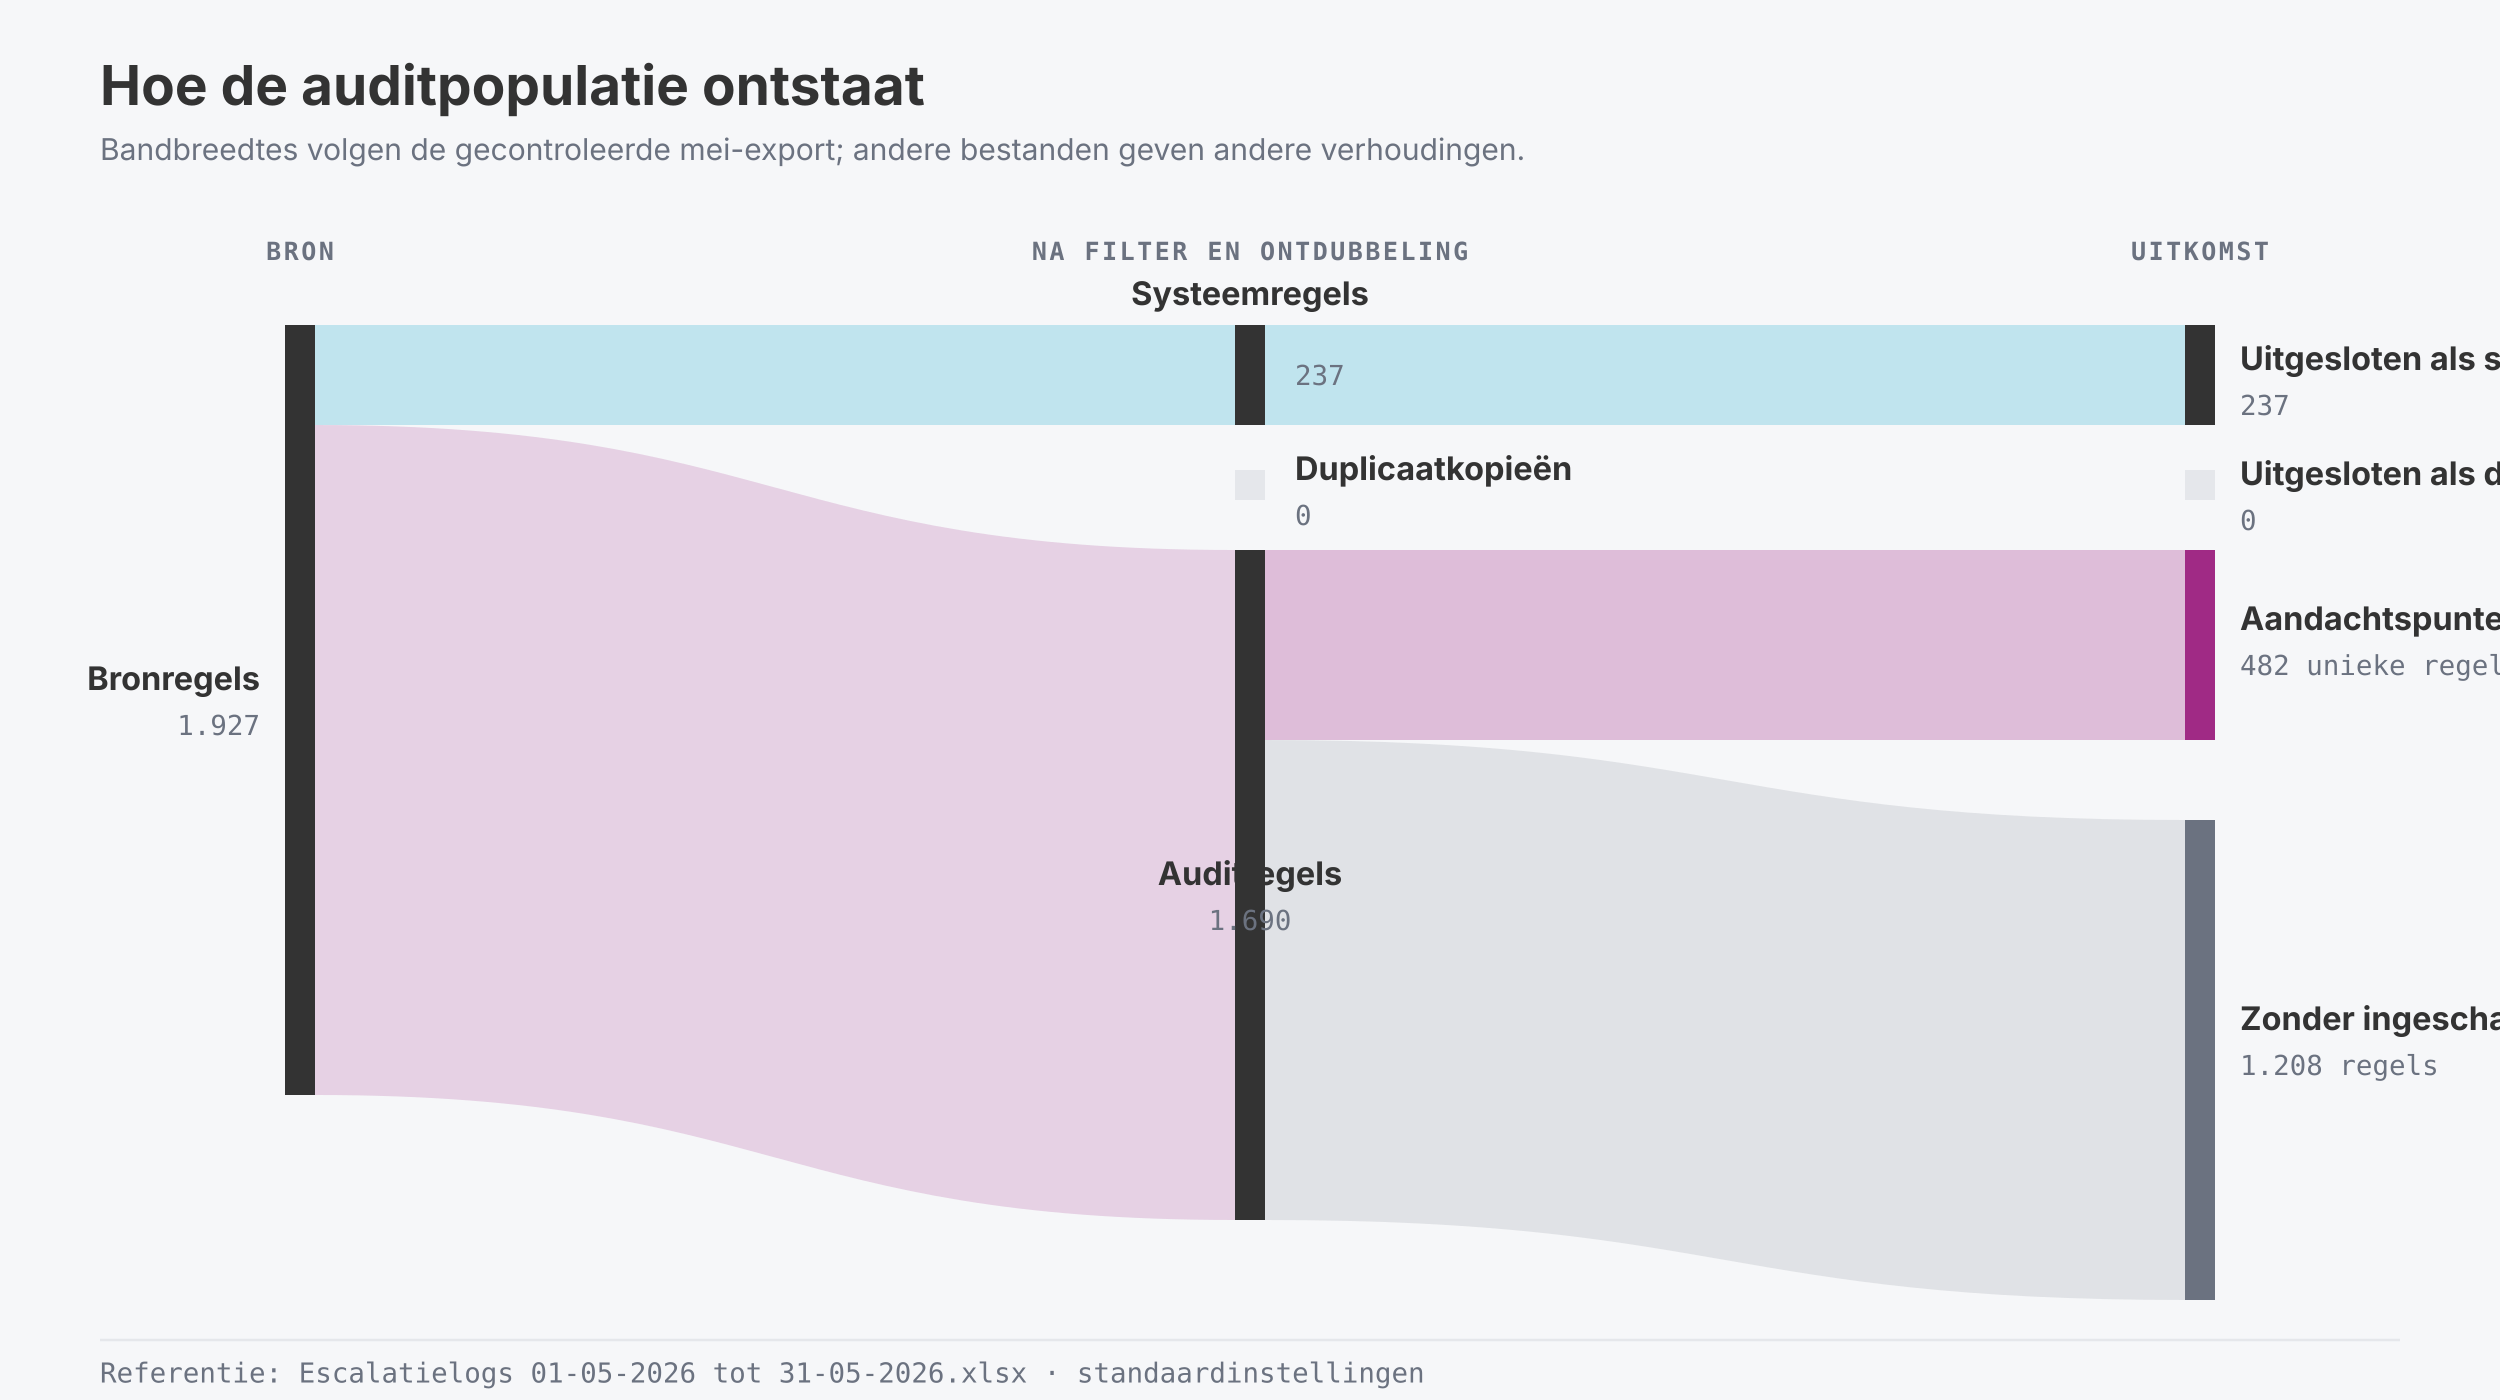
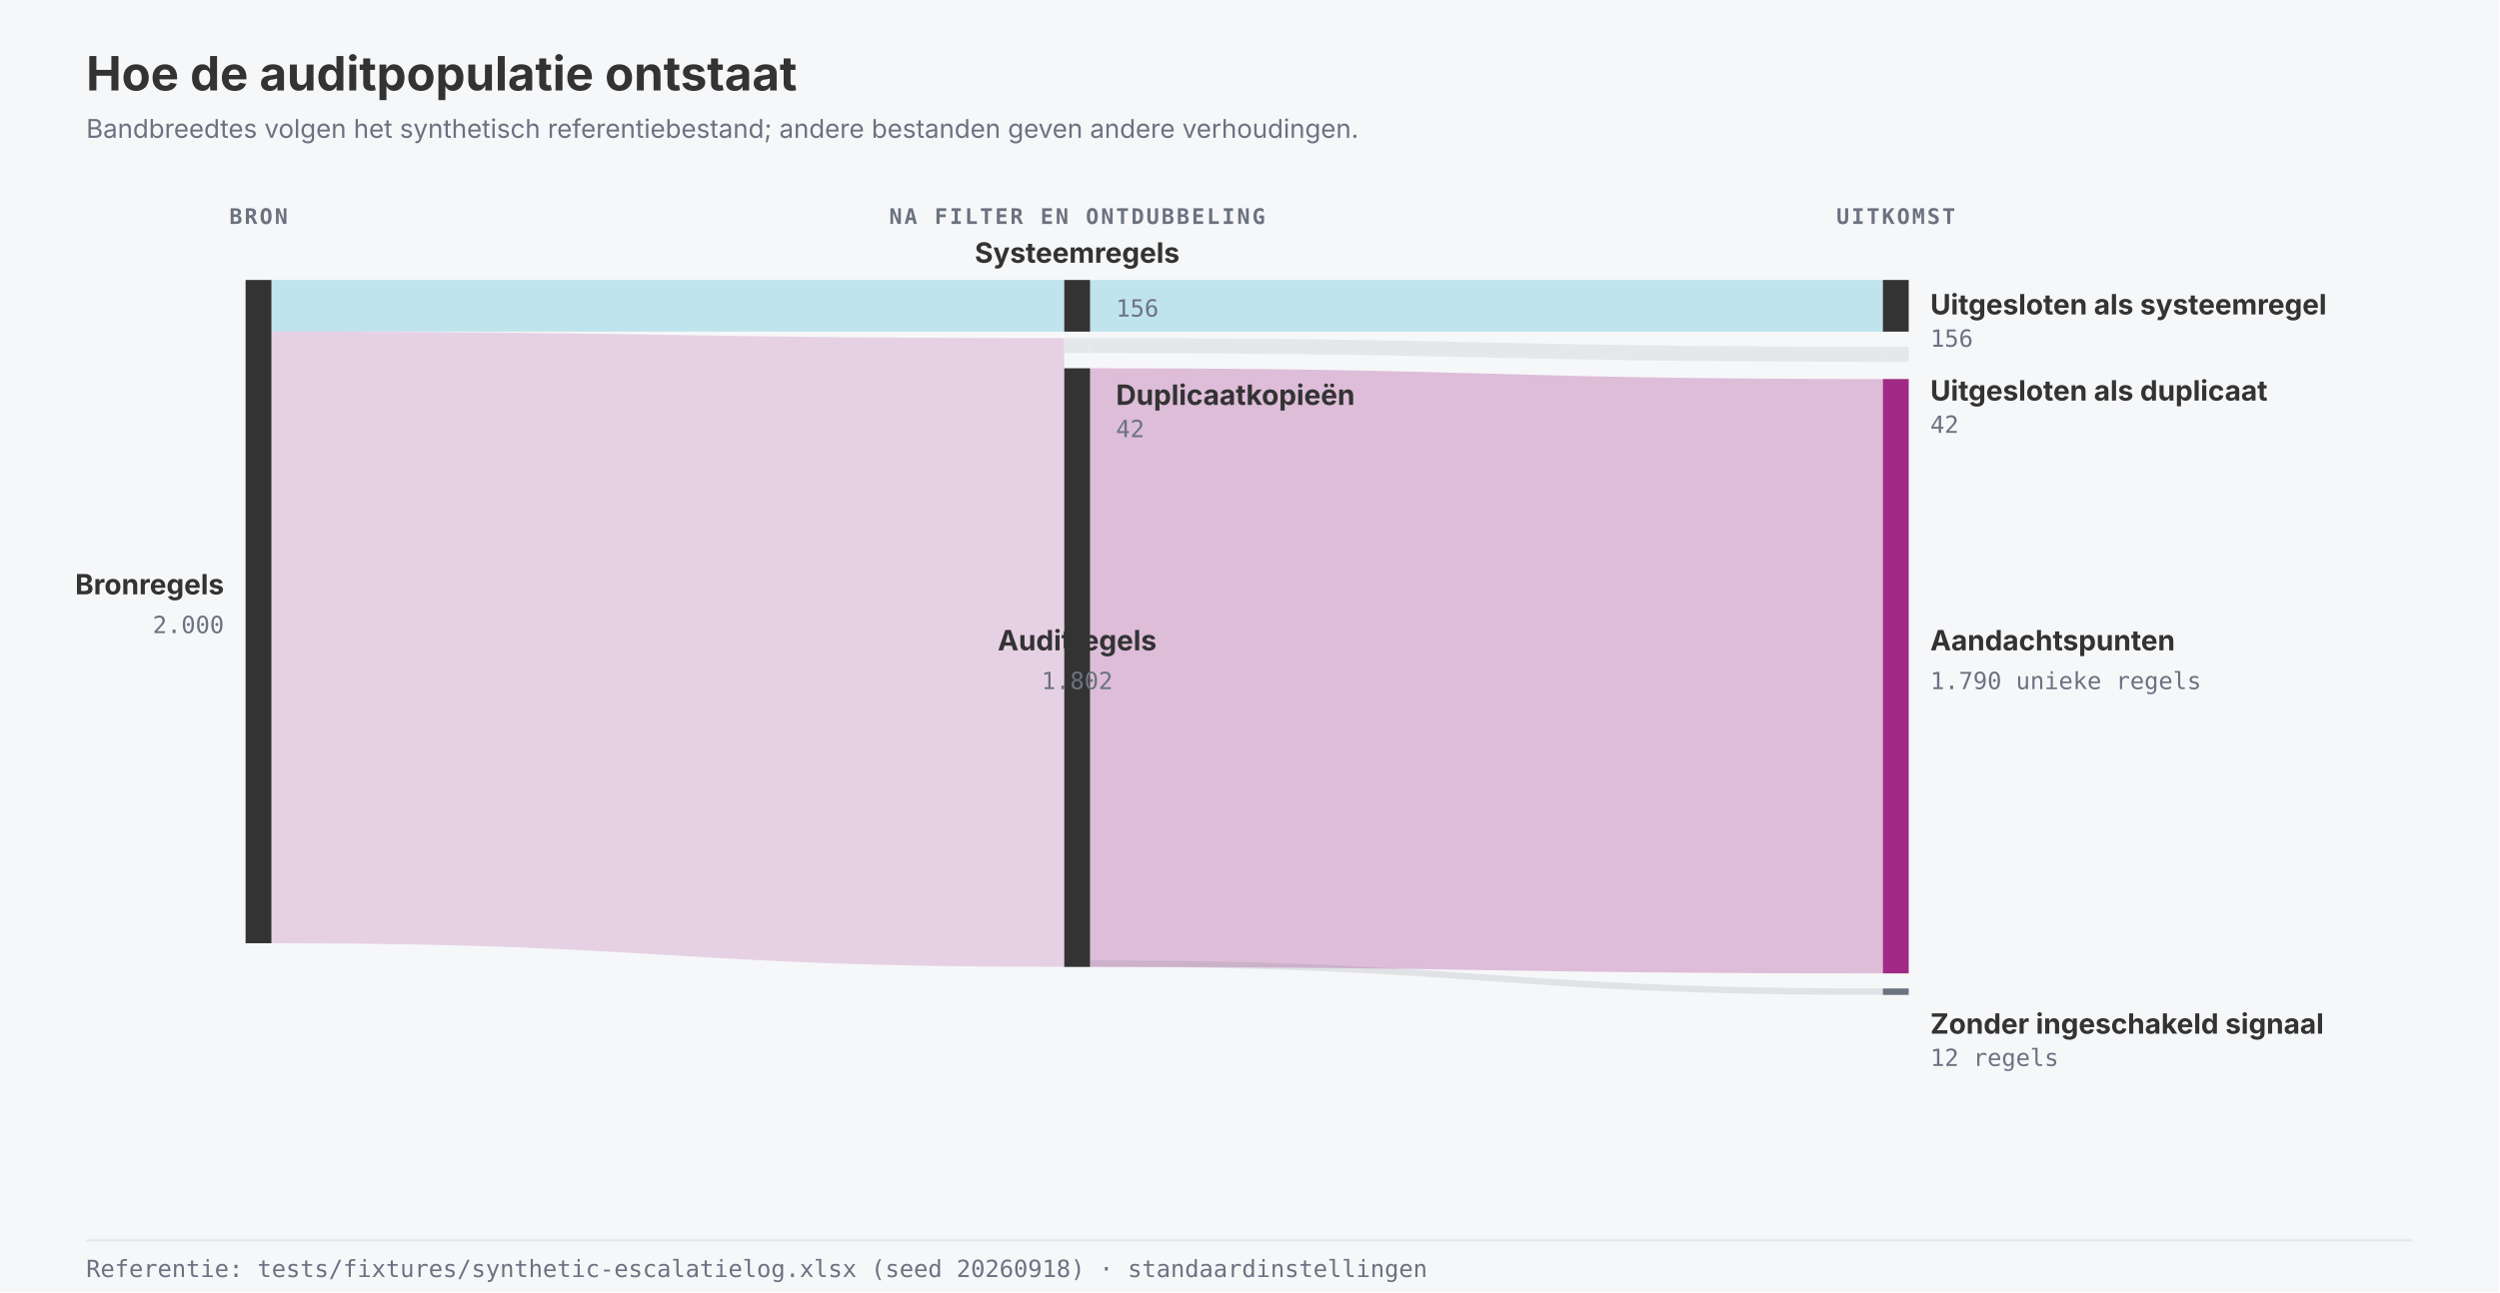
- <svg xmlns="http://www.w3.org/2000/svg" viewBox="0 0 1000 560" role="img" aria-labelledby="auditpopulatie-title auditpopulatie-desc">
+ <svg xmlns="http://www.w3.org/2000/svg" viewBox="0 0 1160 600" role="img" aria-labelledby="auditpopulatie-title auditpopulatie-desc">
  <defs>
    <style>
      .ap-title{font:700 22px Inter,system-ui,sans-serif;fill:#333}.ap-sub{font:400 12px Inter,system-ui,sans-serif;fill:#6B7280}.ap-head{font:700 10px ui-monospace,SFMono-Regular,Consolas,monospace;letter-spacing:1px;fill:#6B7280}.ap-name{font:700 13px Inter,system-ui,sans-serif;fill:#333}.ap-num{font:500 11px ui-monospace,SFMono-Regular,Consolas,monospace;fill:#6B7280}
    </style>
  </defs>
-   <rect width="1000" height="560" fill="#F6F7F9" />
+   <rect width="1160" height="600" fill="#F6F7F9" />
  <text x="40" y="42" class="ap-title">Hoe de auditpopulatie ontstaat</text>
-   <text x="40" y="64" class="ap-sub">Bandbreedtes volgen de gecontroleerde mei-export; andere bestanden geven andere verhoudingen.</text>
+   <text x="40" y="64" class="ap-sub">Bandbreedtes volgen het synthetisch referentiebestand; andere bestanden geven andere verhoudingen.</text>
  <text x="120" y="104" text-anchor="middle" class="ap-head">BRON</text>
  <text x="500" y="104" text-anchor="middle" class="ap-head">NA FILTER EN ONTDUBBELING</text>
  <text x="880" y="104" text-anchor="middle" class="ap-head">UITKOMST</text>
-   <path d="M126 130 C310 130 310 130 494 130 L494 170 C310 170 310 170 126 170 Z" fill="#00A0C8" fill-opacity=".22" />
-   <path d="M126 170 C310 170 310 220 494 220 L494 488 C310 488 310 438 126 438 Z" fill="#A02A85" fill-opacity=".18" />
-   <path d="M506 130 C690 130 690 130 874 130 L874 170 C690 170 690 170 506 170 Z" fill="#00A0C8" fill-opacity=".22" />
-   <path d="M506 220 C690 220 690 220 874 220 L874 296 C690 296 690 296 506 296 Z" fill="#A02A85" fill-opacity=".28" />
-   <path d="M506 296 C690 296 690 328 874 328 L874 520 C690 520 690 488 506 488 Z" fill="#6B7280" fill-opacity=".16" />
+   <path d="M126 130 C310 130 310 130 494 130 L494 154 C310 154 310 154 126 154 Z" fill="#00A0C8" fill-opacity=".22" />
+   <path d="M126 154 C310 154 310 157 494 157 L494 449 C310 449 310 438 126 438 Z" fill="#A02A85" fill-opacity=".18" />
+   <path d="M506 130 C690 130 690 130 874 130 L874 154 C690 154 690 154 506 154 Z" fill="#00A0C8" fill-opacity=".22" />
+   <path d="M506 157 C690 157 690 161 874 161 L874 168 C690 168 690 164 506 164 Z" fill="#E5E7EB" />
+   <path d="M506 171 C690 171 690 176 874 176 L874 452 C690 452 690 449 506 449 Z" fill="#A02A85" fill-opacity=".28" />
+   <path d="M506 446 C690 446 690 459 874 459 L874 462 C690 462 690 449 506 449 Z" fill="#6B7280" fill-opacity=".16" />
  <rect x="114" y="130" width="12" height="308" fill="#333" />
-   <rect x="494" y="130" width="12" height="40" fill="#333" />
-   <rect x="494" y="188" width="12" height="12" fill="#E5E7EB" />
-   <rect x="494" y="220" width="12" height="268" fill="#333" />
-   <rect x="874" y="130" width="12" height="40" fill="#333" />
-   <rect x="874" y="188" width="12" height="12" fill="#E5E7EB" />
-   <rect x="874" y="220" width="12" height="76" fill="#A02A85" />
-   <rect x="874" y="328" width="12" height="192" fill="#6B7280" />
+   <rect x="494" y="130" width="12" height="24" fill="#333" />
+   <rect x="494" y="157" width="12" height="7" fill="#E5E7EB" />
+   <rect x="494" y="171" width="12" height="278" fill="#333" />
+   <rect x="874" y="130" width="12" height="24" fill="#333" />
+   <rect x="874" y="161" width="12" height="7" fill="#E5E7EB" />
+   <rect x="874" y="176" width="12" height="276" fill="#A02A85" />
+   <rect x="874" y="459" width="12" height="3" fill="#6B7280" />
  <text x="104" y="276" text-anchor="end" class="ap-name">Bronregels</text>
-   <text x="104" y="294" text-anchor="end" class="ap-num">1.927</text>
+   <text x="104" y="294" text-anchor="end" class="ap-num">2.000</text>
  <text x="500" y="122" text-anchor="middle" class="ap-name">Systeemregels</text>
-   <text x="518" y="154" class="ap-num">237</text>
-   <text x="518" y="192" class="ap-name">Duplicaatkopieën</text>
-   <text x="518" y="210" class="ap-num">0</text>
-   <text x="500" y="354" text-anchor="middle" class="ap-name" fill="#7F1F69">Auditregels</text>
-   <text x="500" y="372" text-anchor="middle" class="ap-num">1.690</text>
-   <text x="896" y="148" class="ap-name">Uitgesloten als systeemregel</text>
-   <text x="896" y="166" class="ap-num">237</text>
-   <text x="896" y="194" class="ap-name">Uitgesloten als duplicaat</text>
-   <text x="896" y="212" class="ap-num">0</text>
-   <text x="896" y="252" class="ap-name" fill="#7F1F69">Aandachtspunten</text>
-   <text x="896" y="270" class="ap-num">482 unieke regels</text>
-   <text x="896" y="412" class="ap-name">Zonder ingeschakeld signaal</text>
-   <text x="896" y="430" class="ap-num">1.208 regels</text>
-   <line x1="40" y1="536" x2="960" y2="536" stroke="#E5E7EB" />
-   <text x="40" y="553" class="ap-num">Referentie: Escalatielogs 01-05-2026 tot 31-05-2026.xlsx · standaardinstellingen</text>
+   <text x="518" y="147" class="ap-num">156</text>
+   <text x="518" y="188" class="ap-name">Duplicaatkopieën</text>
+   <text x="518" y="203" class="ap-num">42</text>
+   <text x="500" y="302" text-anchor="middle" class="ap-name" fill="#7F1F69">Auditregels</text>
+   <text x="500" y="320" text-anchor="middle" class="ap-num">1.802</text>
+   <text x="896" y="146" class="ap-name">Uitgesloten als systeemregel</text>
+   <text x="896" y="161" class="ap-num">156</text>
+   <text x="896" y="186" class="ap-name">Uitgesloten als duplicaat</text>
+   <text x="896" y="201" class="ap-num">42</text>
+   <text x="896" y="302" class="ap-name" fill="#7F1F69">Aandachtspunten</text>
+   <text x="896" y="320" class="ap-num">1.790 unieke regels</text>
+   <text x="896" y="480" class="ap-name">Zonder ingeschakeld signaal</text>
+   <text x="896" y="495" class="ap-num">12 regels</text>
+   <line x1="40" y1="576" x2="1120" y2="576" stroke="#E5E7EB" />
+   <text x="40" y="593" class="ap-num">Referentie: tests/fixtures/synthetic-escalatielog.xlsx (seed 20260918) · standaardinstellingen</text>
</svg>
